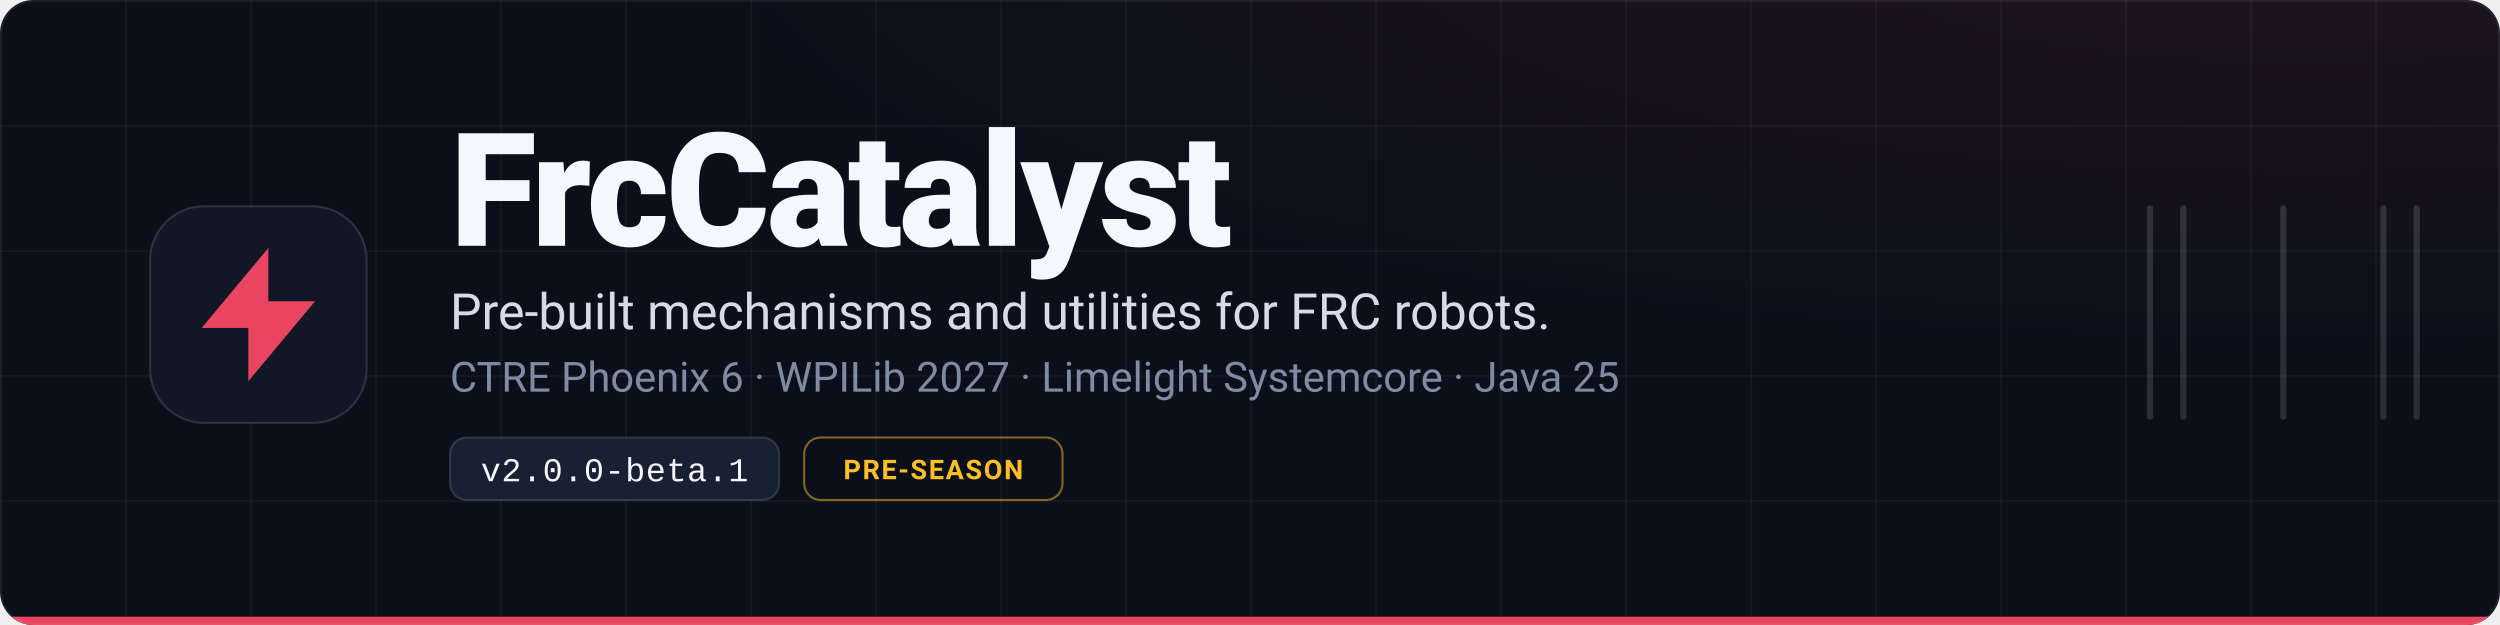
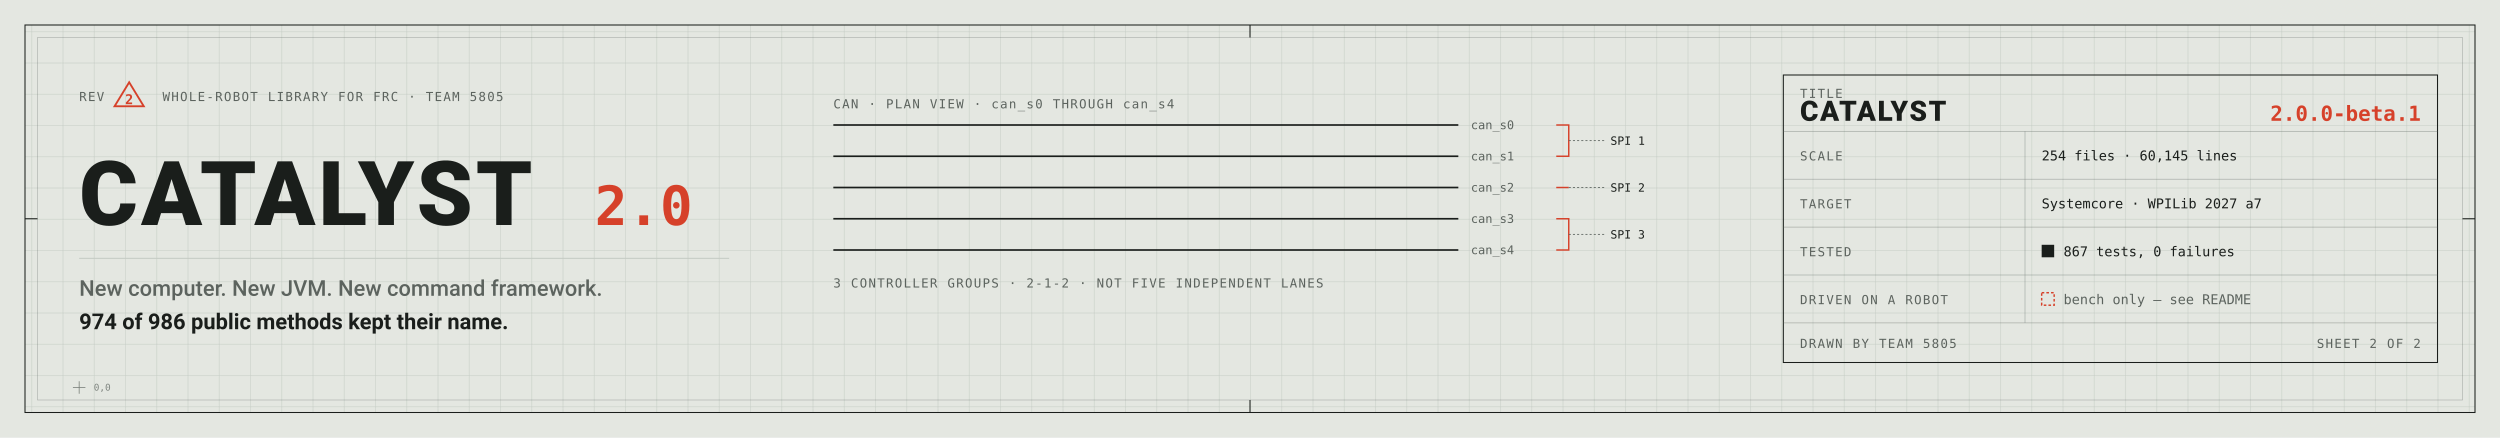
- <svg xmlns="http://www.w3.org/2000/svg" viewBox="0 0 1200 300" width="1200" height="300" role="img" aria-label="FrcCatalyst 2.0.0-beta.1 — pre-built mechanisms and utilities for FRC robots on CTRE Phoenix 6, WPILib 2027 and Limelight Systemcore. Pre-season beta.">
+ <svg xmlns="http://www.w3.org/2000/svg" viewBox="0 0 2400 420" width="2400" height="420" role="img" aria-label="Catalyst 2.0 - the whole-robot library for FRC, redrawn for Limelight Systemcore.">
  <defs>
-     <clipPath id="cardClip">
-       <rect x="0" y="0" width="1200" height="300" rx="16" />
-     </clipPath>
-     <radialGradient id="wash" cx="92%" cy="-8%" r="66%">
-       <stop offset="0%" stop-color="#e94560" stop-opacity="0.09" />
-       <stop offset="100%" stop-color="#e94560" stop-opacity="0" />
-     </radialGradient>
+     <pattern id="g2" width="30" height="30" patternUnits="userSpaceOnUse">
+       <path d="M30 0H0V30" fill="none" stroke="#C4CAC3" stroke-width="1" opacity="0.9" />
+     </pattern>
+     <style>
+       .mono { font-family: Consolas,"DejaVu Sans Mono","Liberation Mono",ui-monospace,monospace; }
+       .sans { font-family: "Segoe UI",Roboto,"Helvetica Neue",Arial,sans-serif; }
+       .lbl  { font-size:12px; letter-spacing:1.2px; fill:#5C635E; }
+     </style>
  </defs>
-   <g clip-path="url(#cardClip)">
-     <rect x="0" y="0" width="1200" height="300" fill="#0b0f1a" />
-     <rect x="0" y="0" width="1200" height="300" fill="url(#wash)" />
-     <g stroke="#ffffff" stroke-opacity="0.035" stroke-width="1">
-       <path d="M60.5 0V300M120.5 0V300M180.5 0V300M240.5 0V300M300.5 0V300M360.5 0V300M420.5 0V300M480.5 0V300M540.5 0V300M600.5 0V300M660.5 0V300M720.5 0V300M780.5 0V300M840.5 0V300M900.5 0V300M960.5 0V300M1020.5 0V300M1080.5 0V300M1140.5 0V300" />
-       <path d="M0 60.5H1200M0 120.5H1200M0 180.5H1200M0 240.5H1200" />
+   <rect width="2400" height="420" fill="#E4E7E1" />
+   <rect x="24" y="24" width="2352" height="372" fill="url(#g2)" />
+   <rect x="24" y="24" width="2352" height="372" fill="none" stroke="#1A1E1B" stroke-width="1" />
+   <rect x="36" y="36" width="2328" height="348" fill="none" stroke="#5C635E" stroke-width="0.5" opacity="0.5" />
+   <g stroke="#1A1E1B" stroke-width="1">
+     <path d="M1200 24v12M1200 396v-12M24 210h12M2376 210h-12" />
+   </g>
+   <g transform="translate(76,92)">
+     <text class="mono lbl" x="0" y="5">REV</text>
+     <path d="M48 -13 L62 10 L34 10 Z" fill="none" stroke="#D6412A" stroke-width="1.8" />
+     <text class="mono" x="48" y="8" font-size="13" font-weight="700" fill="#D6412A" text-anchor="middle">2</text>
+     <text class="mono lbl" x="80" y="5">WHOLE-ROBOT LIBRARY FOR FRC · TEAM 5805</text>
+   </g>
+   <text class="sans" x="76" y="216" font-size="86" font-weight="800" fill="#1A1E1B" letter-spacing="3">CATALYST</text>
+   <text class="mono" x="571" y="216" font-size="52" font-weight="700" fill="#D6412A">2.0</text>
+   <path d="M76 248H700" stroke="#C4CAC3" stroke-width="1" />
+   <text class="sans" x="76" y="284" font-size="21" font-weight="500" fill="#5C635E">New computer. New JVM. New command framework.</text>
+   <text class="sans" x="76" y="316" font-size="21" font-weight="700" fill="#1A1E1B">974 of 986 public methods kept their name.</text>
+   <g transform="translate(800,120)">
+     <text class="mono lbl" x="0" y="-16" font-size="11">CAN · PLAN VIEW · can_s0 THROUGH can_s4</text>
+     <g stroke="#1A1E1B" stroke-width="1.6">
+       <path d="M0 0h600" />
+       <path d="M0 30h600" />
+       <path d="M0 60h600" />
+       <path d="M0 90h600" />
+       <path d="M0 120h600" />
    </g>
-     <g stroke="#ffffff" stroke-opacity="0.13" stroke-width="3" stroke-linecap="round">
-       <path d="M1032 100V200M1048 100V200" />
-       <path d="M1096 100V200" />
-       <path d="M1144 100V200M1160 100V200" />
+     <g class="mono" font-size="11.5" fill="#5C635E">
+       <text x="612" y="4">can_s0</text>
+       <text x="612" y="34">can_s1</text>
+       <text x="612" y="64">can_s2</text>
+       <text x="612" y="94">can_s3</text>
+       <text x="612" y="124">can_s4</text>
    </g>
-     <rect x="0" y="296" width="1200" height="4" fill="#e94560" />
+     <g stroke="#D6412A" stroke-width="1.4" fill="none">
+       <path d="M694 0 h12 v30 h-12" />
+       <path d="M694 60 h12" />
+       <path d="M694 90 h12 v30 h-12" />
+     </g>
+     <g stroke="#5C635E" stroke-width="0.8" stroke-dasharray="2 2">
+       <path d="M706 15h34" />
+       <path d="M706 60h34" />
+       <path d="M706 105h34" />
+     </g>
+     <g class="mono" font-size="11" fill="#1A1E1B">
+       <text x="746" y="19">SPI 1</text>
+       <text x="746" y="64">SPI 2</text>
+       <text x="746" y="109">SPI 3</text>
+     </g>
+     <text class="mono lbl" x="0" y="156" font-size="11">3 CONTROLLER GROUPS · 2-1-2 · NOT FIVE INDEPENDENT LANES</text>
  </g>
-   <rect x="0.5" y="0.5" width="1199" height="299" rx="15.5" fill="none" stroke="#ffffff" stroke-opacity="0.07" />
-   <rect x="72" y="99" width="104" height="104" rx="26" fill="#111726" stroke="#ffffff" stroke-opacity="0.13" />
-   <g transform="translate(87.2 112.6) scale(3.2)">
-     <path d="M13 2L3 14h7v8l10-12h-7V2z" fill="#e94560" />
+   <g transform="translate(1712,72)">
+     <rect x="0" y="0" width="628" height="276" fill="none" stroke="#1A1E1B" stroke-width="1" />
+     <g stroke="#5C635E" stroke-width="0.5" opacity="0.6">
+       <path d="M0 54h628M0 100h628M0 146h628M0 192h628M0 238h628M232 54v184" />
+     </g>
+     <text class="mono lbl" x="16" y="22" font-size="10">TITLE</text>
+     <text class="sans" x="16" y="44" font-size="27" font-weight="800" fill="#1A1E1B" letter-spacing="1.5">CATALYST</text>
+     <text class="mono" x="612" y="44" font-size="20" font-weight="700" fill="#D6412A" text-anchor="end">2.0.0-beta.1</text>
+     <g class="mono lbl" font-size="10.5">
+       <text x="16" y="82">SCALE</text>
+       <text x="16" y="128">TARGET</text>
+       <text x="16" y="174">TESTED</text>
+       <text x="16" y="220">DRIVEN ON A ROBOT</text>
+     </g>
+     <g class="mono" font-size="13" fill="#1A1E1B">
+       <text x="248" y="82">254 files · 60,145 lines</text>
+       <text x="248" y="128">Systemcore · WPILib 2027 a7</text>
+     </g>
+     <rect x="248" y="163" width="12" height="12" fill="#1A1E1B" />
+     <text class="mono" x="269" y="174" font-size="13" fill="#1A1E1B">867 tests, 0 failures</text>
+     <rect x="248" y="209" width="12" height="12" fill="none" stroke="#D6412A" stroke-width="1.4" stroke-dasharray="2.5 2" />
+     <text class="mono" x="269" y="220" font-size="13" fill="#5C635E">bench only — see README</text>
+     <g class="mono lbl" font-size="10">
+       <text x="16" y="262">DRAWN BY TEAM 5805</text>
+       <text x="612" y="262" text-anchor="end">SHEET 2 OF 2</text>
+     </g>
  </g>
-   <text x="216" y="118" font-family="-apple-system, BlinkMacSystemFont, Segoe UI, Roboto, Helvetica, Arial, sans-serif" font-size="76" font-weight="800" letter-spacing="-1.5" fill="#f4f7fc">FrcCatalyst</text>
-   <text x="216" y="158" font-family="-apple-system, BlinkMacSystemFont, Segoe UI, Roboto, Helvetica, Arial, sans-serif" font-size="24" font-weight="400" fill="#d5dbe8">Pre-built mechanisms and utilities for FRC robots.</text>
-   <text x="216" y="188" font-family="-apple-system, BlinkMacSystemFont, Segoe UI, Roboto, Helvetica, Arial, sans-serif" font-size="20" font-weight="400" fill="#7f8aa3">CTRE Phoenix 6 · WPILib 2027 · Limelight Systemcore · Java 25</text>
-   <rect x="216" y="210" width="158" height="30" rx="8" fill="#182034" stroke="#ffffff" stroke-opacity="0.13" />
-   <text x="295" y="231" text-anchor="middle" font-family="ui-monospace, SFMono-Regular, Menlo, Consolas, Liberation Mono, monospace" font-size="16" letter-spacing="0.3" fill="#f4f7fc">v2.0.0-beta.1</text>
-   <rect x="386" y="210" width="124" height="30" rx="8" fill="none" stroke="#fbbf24" stroke-opacity="0.5" />
-   <text x="448" y="230" text-anchor="middle" font-family="-apple-system, BlinkMacSystemFont, Segoe UI, Roboto, Helvetica, Arial, sans-serif" font-size="13" font-weight="700" letter-spacing="0.78" fill="#fbbf24">PRE-SEASON</text>
+   <g transform="translate(76,372)" stroke="#5C635E" stroke-width="0.75" opacity="0.8">
+     <path d="M-6 0h12M0 -6v12" />
+   </g>
+   <text class="mono" x="90" y="375" font-size="9" fill="#5C635E" opacity="0.75">0,0</text>
</svg>
